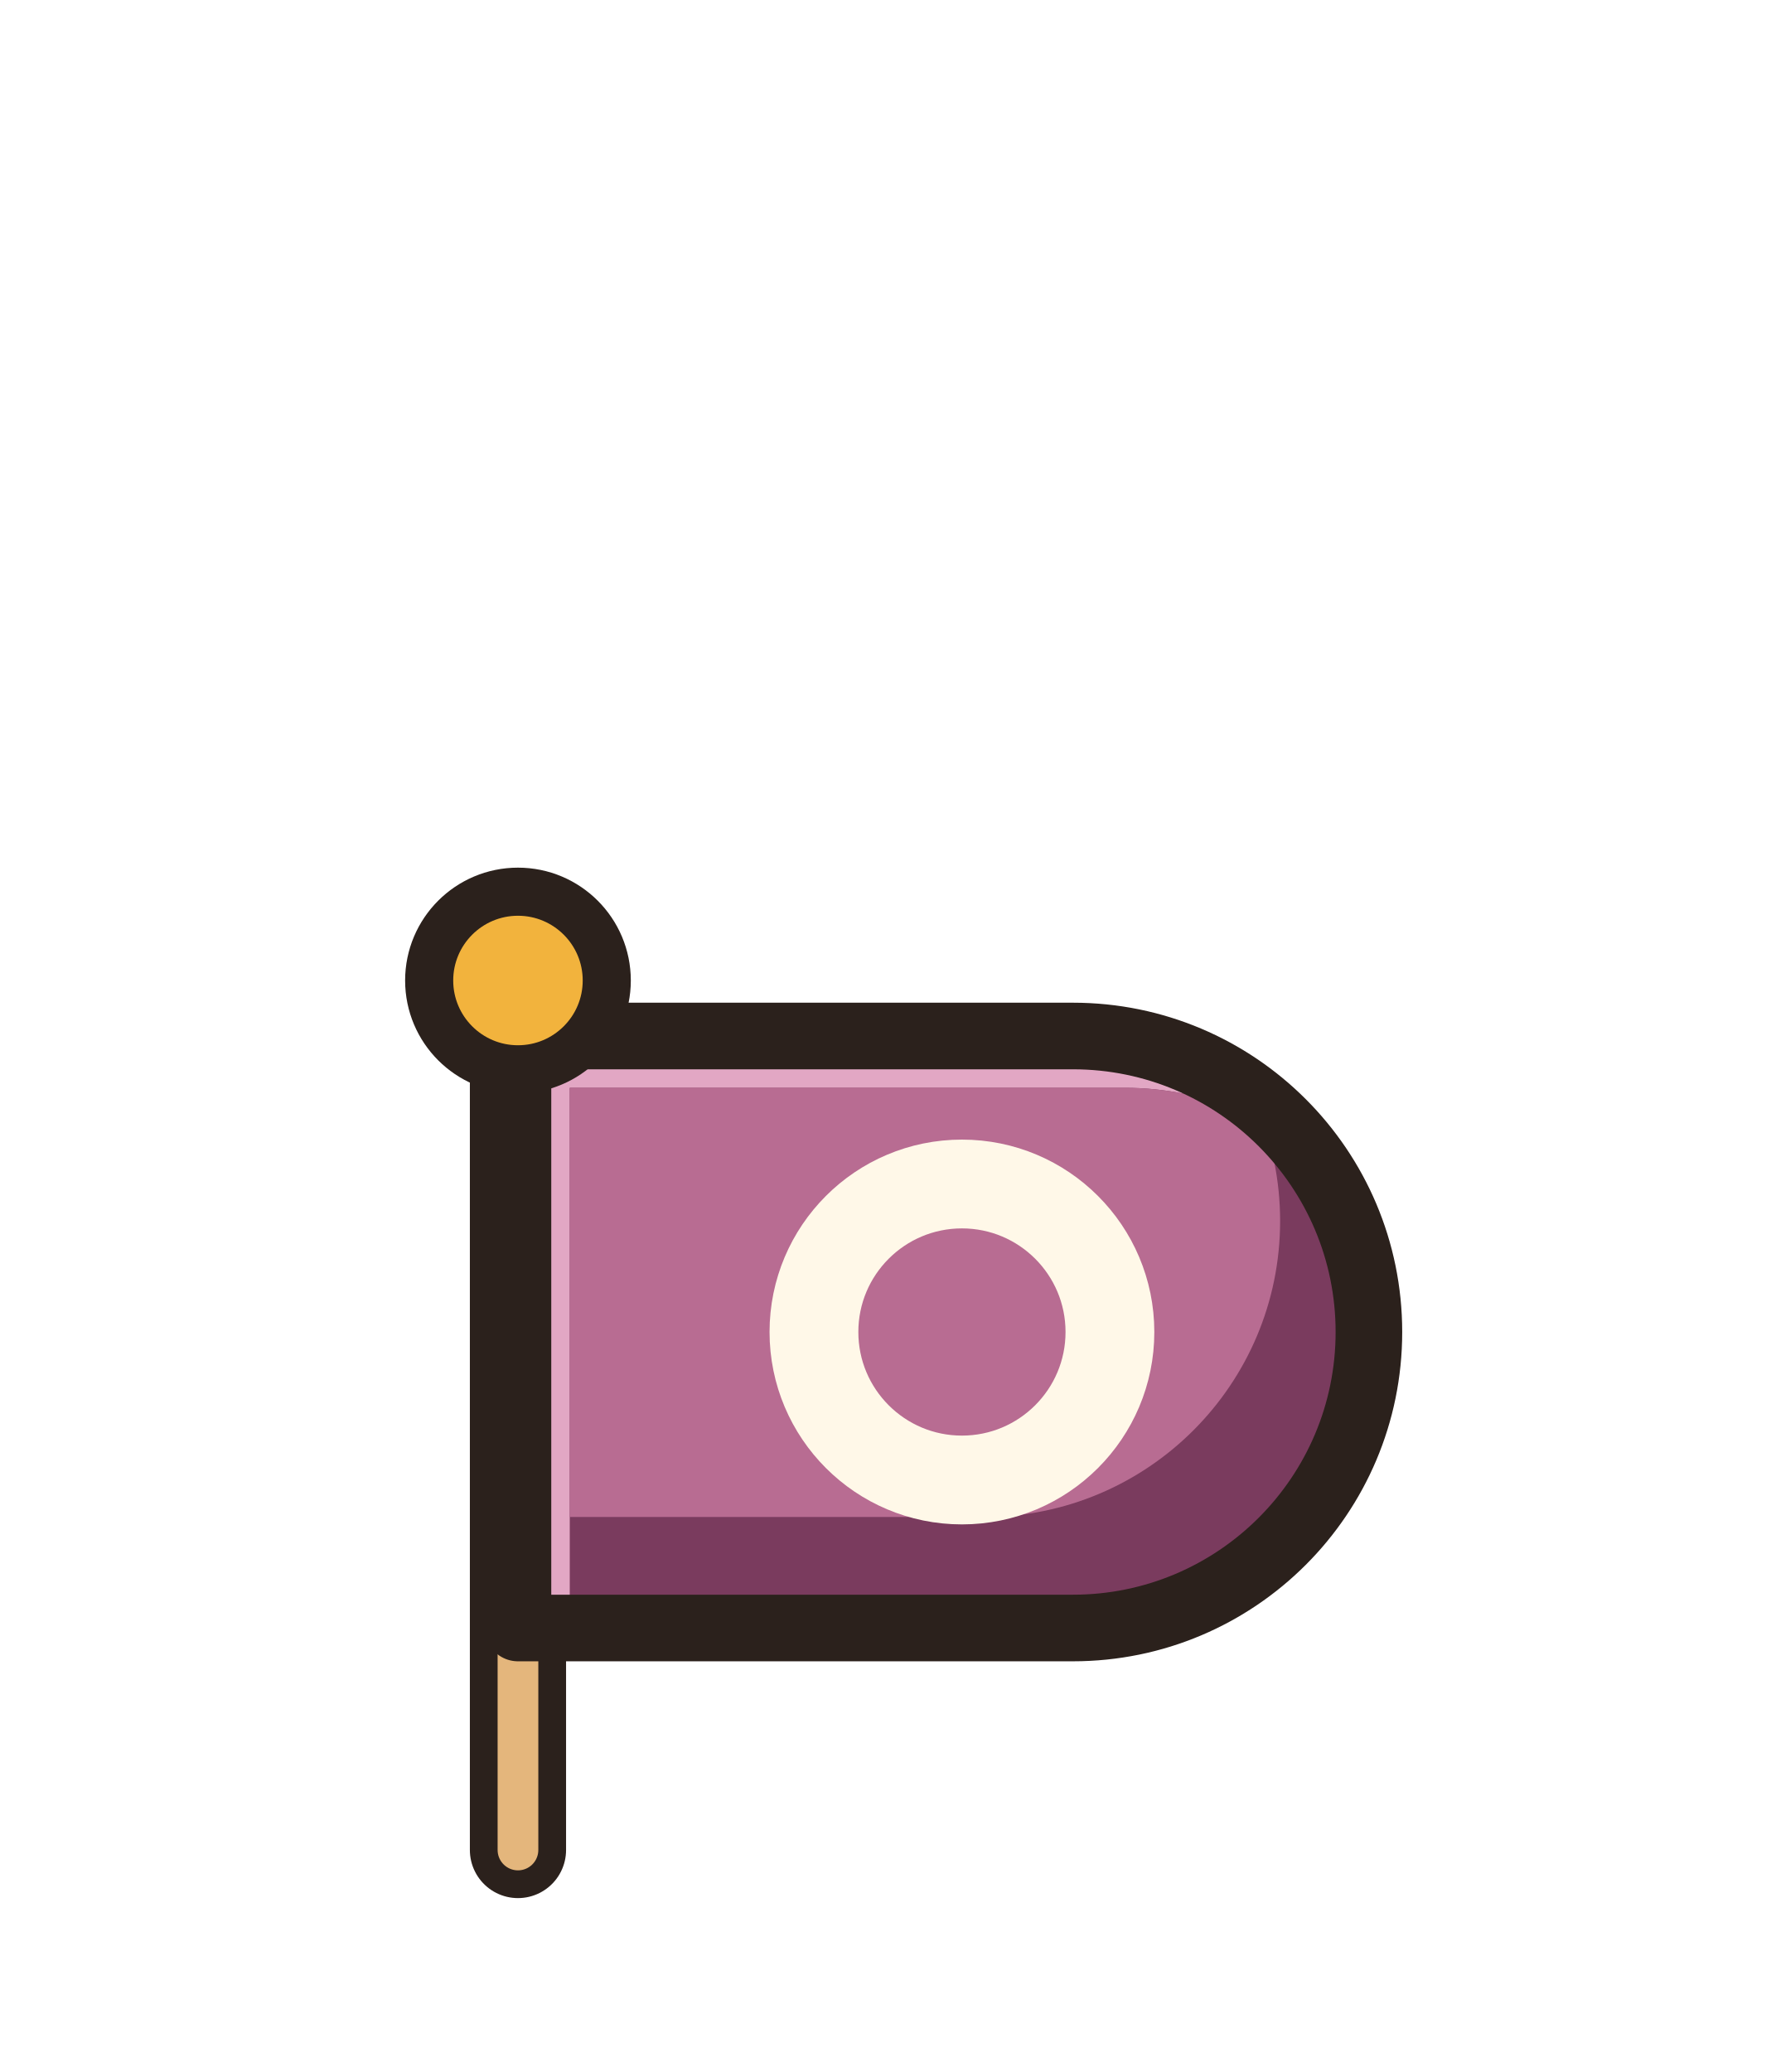
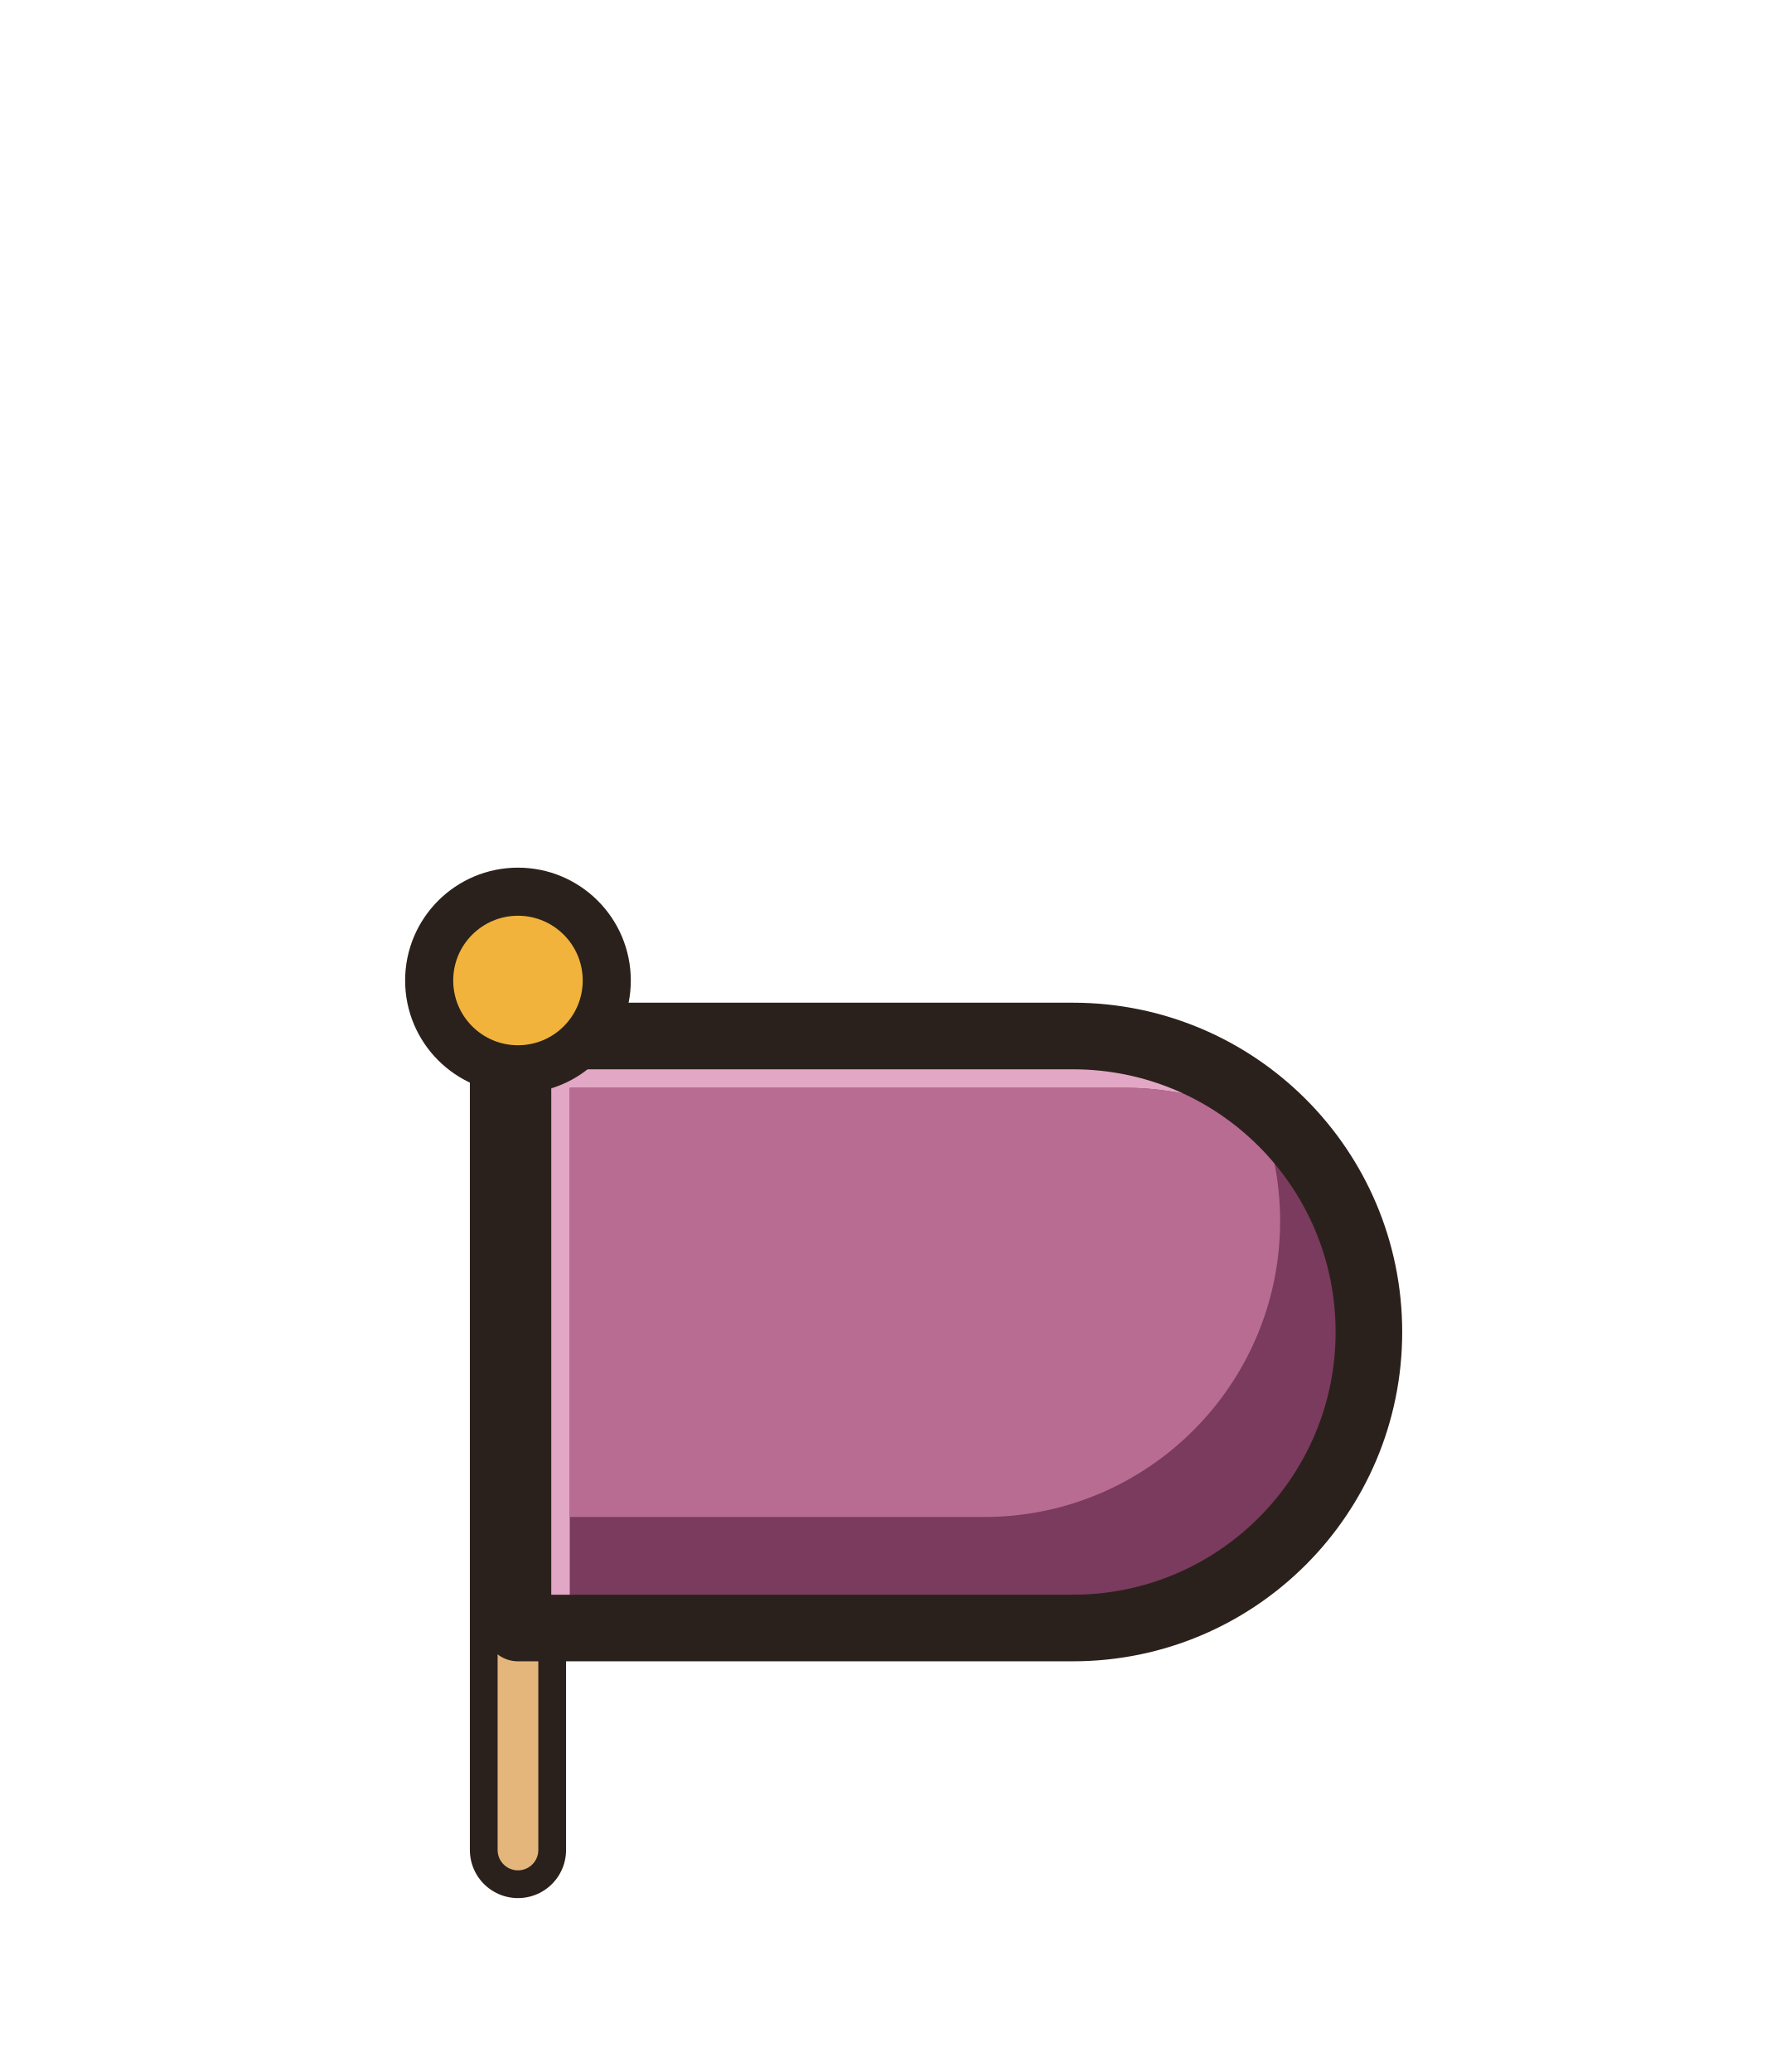
<svg xmlns="http://www.w3.org/2000/svg" width="48" height="56" viewBox="-14 -50 48 56" role="img" aria-label="NAP banner">
  <path d="M0 0L0 -23" fill="none" stroke="#2B211C" stroke-width="2.6" stroke-linecap="round" stroke-linejoin="round" />
  <path d="M0 0L0 -23" fill="none" stroke="#E4B67C" stroke-width="1.1" stroke-linecap="round" stroke-linejoin="round" />
  <defs>
    <path id="b_0" d="M0 -22H15A8 8 0 0 1 15 -6H0Z" />
    <clipPath id="b_1">
      <use href="#b_0" />
    </clipPath>
    <clipPath id="b_2">
      <use href="#b_0" transform="translate(1.4 1.4)" />
    </clipPath>
  </defs>
  <g clip-path="url(#b_1)">
    <use href="#b_0" fill="#E2A7C4" />
    <use href="#b_0" fill="#7A3B5E" transform="translate(1.4 1.4)" />
    <g clip-path="url(#b_2)">
      <use href="#b_0" fill="#B86C92" transform="translate(-2.4 -3)" />
    </g>
  </g>
  <use href="#b_0" fill="none" stroke="#2B211C" stroke-width="1.8" stroke-linejoin="round" />
-   <circle cx="12" cy="-14" r="4" fill="none" stroke="#FFF8E8" stroke-width="2.4" />
  <circle cx="0" cy="-23.5" r="2.4" fill="#F2B33D" stroke="#2B211C" stroke-width="1.3" />
</svg>
